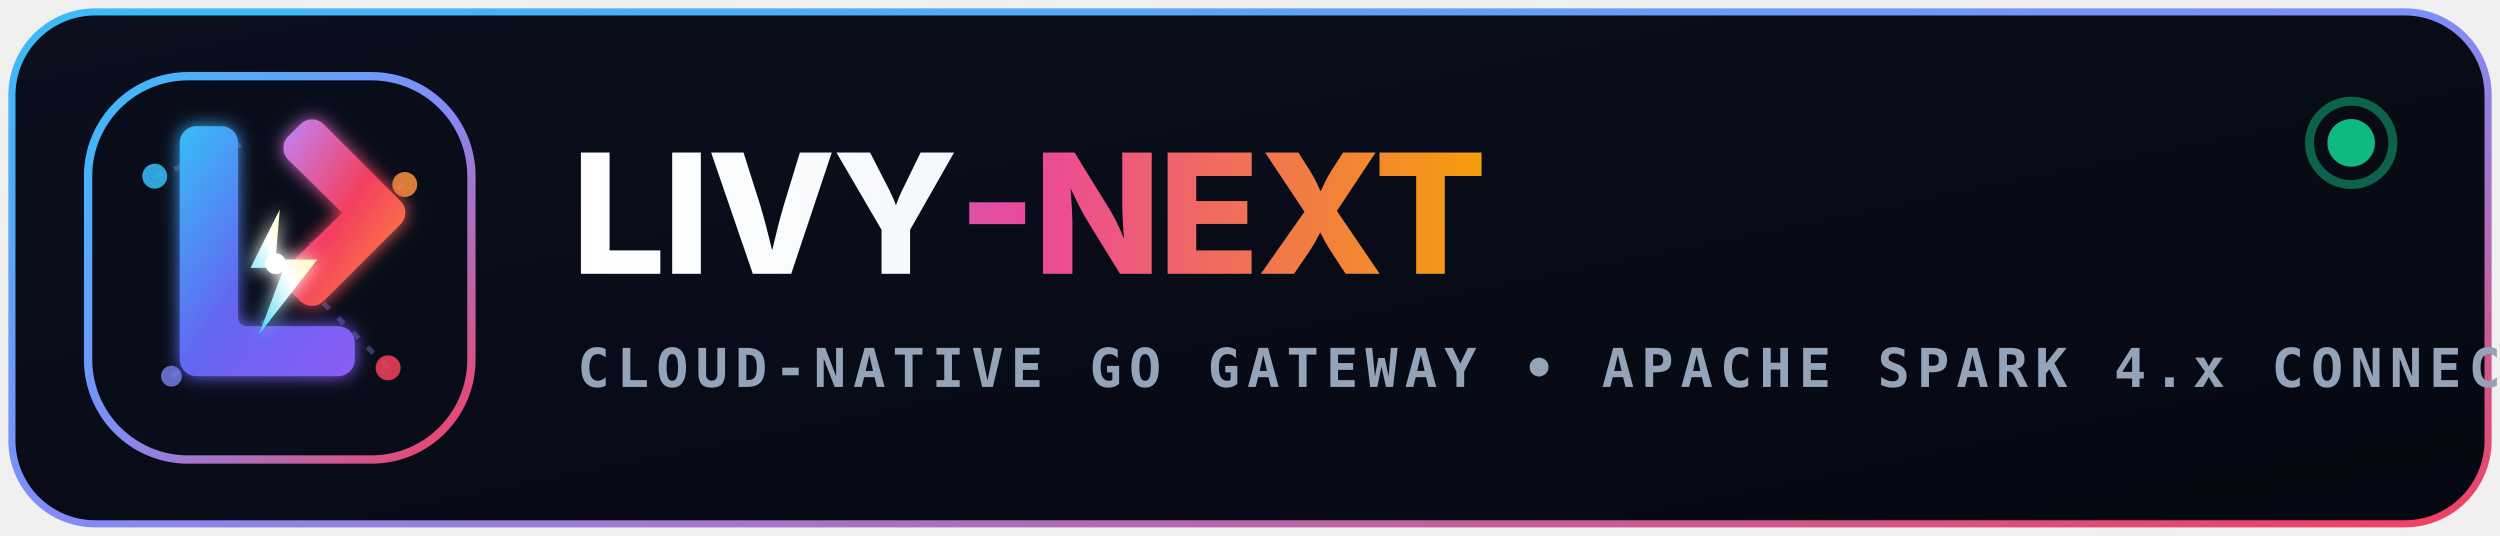
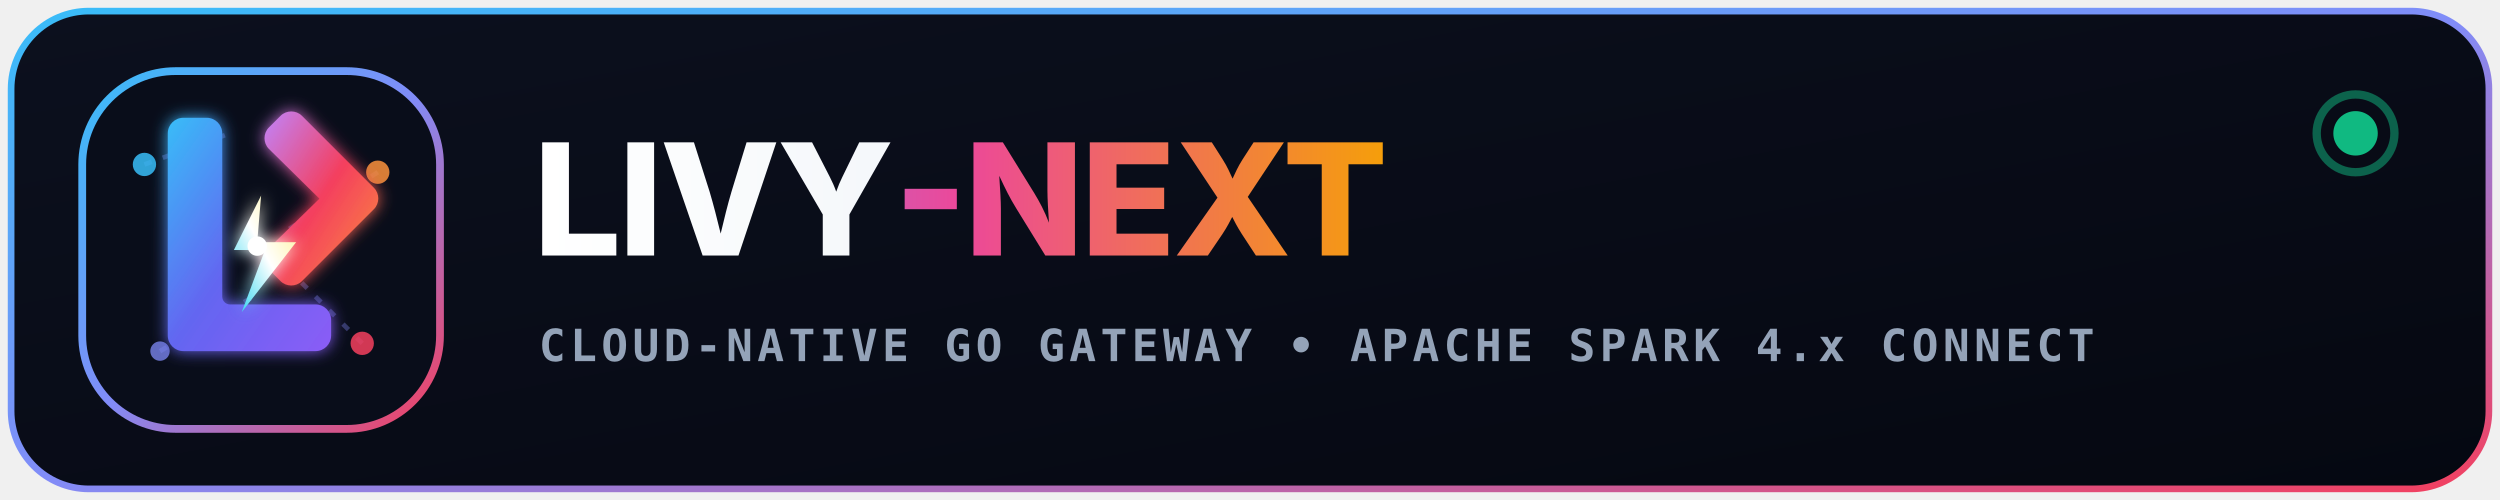
- <svg xmlns="http://www.w3.org/2000/svg" viewBox="0 0 420 90" width="840" height="180">
+ <svg xmlns="http://www.w3.org/2000/svg" viewBox="0 0 450 90" width="900" height="180">
  <defs>
    <linearGradient id="banBg" x1="0%" y1="0%" x2="100%" y2="100%">
      <stop offset="0%" stop-color="#0c101e" />
      <stop offset="100%" stop-color="#050811" />
    </linearGradient>
    <linearGradient id="banBorder" x1="0%" y1="0%" x2="100%" y2="100%">
      <stop offset="0%" stop-color="#38bdf8" />
      <stop offset="50%" stop-color="#818cf8" />
      <stop offset="100%" stop-color="#f43f5e" />
    </linearGradient>
    <linearGradient id="banP" x1="0%" y1="0%" x2="100%" y2="100%">
      <stop offset="0%" stop-color="#38bdf8" />
      <stop offset="50%" stop-color="#6366f1" />
      <stop offset="100%" stop-color="#8b5cf6" />
    </linearGradient>
    <linearGradient id="banS" x1="0%" y1="0%" x2="100%" y2="100%">
      <stop offset="0%" stop-color="#c084fc" />
      <stop offset="50%" stop-color="#f43f5e" />
      <stop offset="100%" stop-color="#fb923c" />
    </linearGradient>
    <linearGradient id="banF" x1="0%" y1="100%" x2="100%" y2="0%">
      <stop offset="0%" stop-color="#22d3ee" />
      <stop offset="50%" stop-color="#ffffff" />
      <stop offset="100%" stop-color="#fef08a" />
    </linearGradient>
    <linearGradient id="textGrad" x1="0%" y1="0%" x2="100%" y2="0%">
      <stop offset="0%" stop-color="#ffffff" />
      <stop offset="55%" stop-color="#f1f5f9" />
      <stop offset="100%" stop-color="#c084fc" />
    </linearGradient>
    <linearGradient id="nextWordGrad" x1="0%" y1="0%" x2="100%" y2="0%">
      <stop offset="0%" stop-color="#818cf8" />
      <stop offset="50%" stop-color="#ec4899" />
      <stop offset="100%" stop-color="#f59e0b" />
    </linearGradient>
    <filter id="banGlow" x="-20%" y="-20%" width="140%" height="140%">
      <feGaussianBlur stdDeviation="2" result="blur" />
      <feComposite in="SourceGraphic" in2="blur" operator="over" />
    </filter>
  </defs>
-   <rect x="2" y="2" width="416" height="86" rx="14" fill="url(#banBg)" stroke="url(#banBorder)" stroke-width="1.2" />
+   <rect x="2" y="2" width="446" height="86" rx="14" fill="url(#banBg)" stroke="url(#banBorder)" stroke-width="1.2" />
  <g transform="translate(12, 10) scale(0.7)">
    <rect x="4" y="4" width="92" height="92" rx="24" fill="#090d1a" stroke="url(#banBorder)" stroke-width="2" />
    <g opacity="0.35" stroke="#818cf8" stroke-width="1.2" stroke-dasharray="2 3">
      <line x1="20" y1="28" x2="42" y2="20" />
      <line x1="80" y1="30" x2="55" y2="46" />
      <line x1="24" y1="76" x2="48" y2="62" />
      <line x1="76" y1="74" x2="56" y2="54" />
    </g>
    <circle cx="20" cy="28" r="3" fill="#38bdf8" opacity="0.85" />
    <circle cx="80" cy="30" r="3" fill="#fb923c" opacity="0.85" />
    <circle cx="24" cy="76" r="2.5" fill="#818cf8" opacity="0.75" />
    <circle cx="76" cy="74" r="3" fill="#f43f5e" opacity="0.85" />
    <path d="M26 20 C26 17.8 27.8 16 30 16 L36 16 C38.2 16 40 17.8 40 20 L40 62 C40 63.1 40.9 64 42 64 L64 64 C66.2 64 68 65.8 68 68 L68 72 C68 74.2 66.2 76 64 76 L30 76 C27.8 76 26 74.2 26 72 Z" fill="url(#banP)" filter="url(#banGlow)" />
    <path d="M52 24 C50.5 22.5 50.5 20 52 18.5 L55 15.5 C56.5 14 59 14 60.5 15.5 L79 34 C80.5 35.5 80.5 38 79 39.5 L60.5 58 C59 59.5 56.5 59.5 55 58 L52 55 C50.5 53.5 50.5 51 52 49.5 L65 36.8 Z" fill="url(#banS)" filter="url(#banGlow)" />
    <g filter="url(#banGlow)">
      <path d="M50 36 L43 50 L51 50 L45 66 L59 48 L49 48 Z" fill="url(#banF)" />
      <circle cx="49" cy="49" r="2.5" fill="#ffffff" />
    </g>
  </g>
  <text x="96" y="46" font-family="'Outfit', 'Inter', -apple-system, sans-serif" font-size="28" font-weight="800" letter-spacing="-0.5" fill="url(#textGrad)">
    LIVY<tspan fill="url(#nextWordGrad)">-NEXT</tspan>
  </text>
-   <text x="97" y="65" font-family="'JetBrains Mono', monospace" font-size="9" font-weight="600" letter-spacing="1.2" fill="#94a3b8">
+   <text x="97" y="65" font-family="'JetBrains Mono', 'SF Mono', Menlo, Consolas, monospace" font-size="8" font-weight="600" letter-spacing="0.8" fill="#94a3b8" text-rendering="geometricPrecision">
    CLOUD-NATIVE GO GATEWAY • APACHE SPARK 4.x CONNECT
  </text>
-   <circle cx="395" cy="24" r="4" fill="#10b981" />
-   <circle cx="395" cy="24" r="7" fill="none" stroke="#10b981" stroke-width="1.5" opacity="0.5" />
+   <circle cx="424" cy="24" r="4" fill="#10b981" />
+   <circle cx="424" cy="24" r="7" fill="none" stroke="#10b981" stroke-width="1.5" opacity="0.5" />
</svg>
